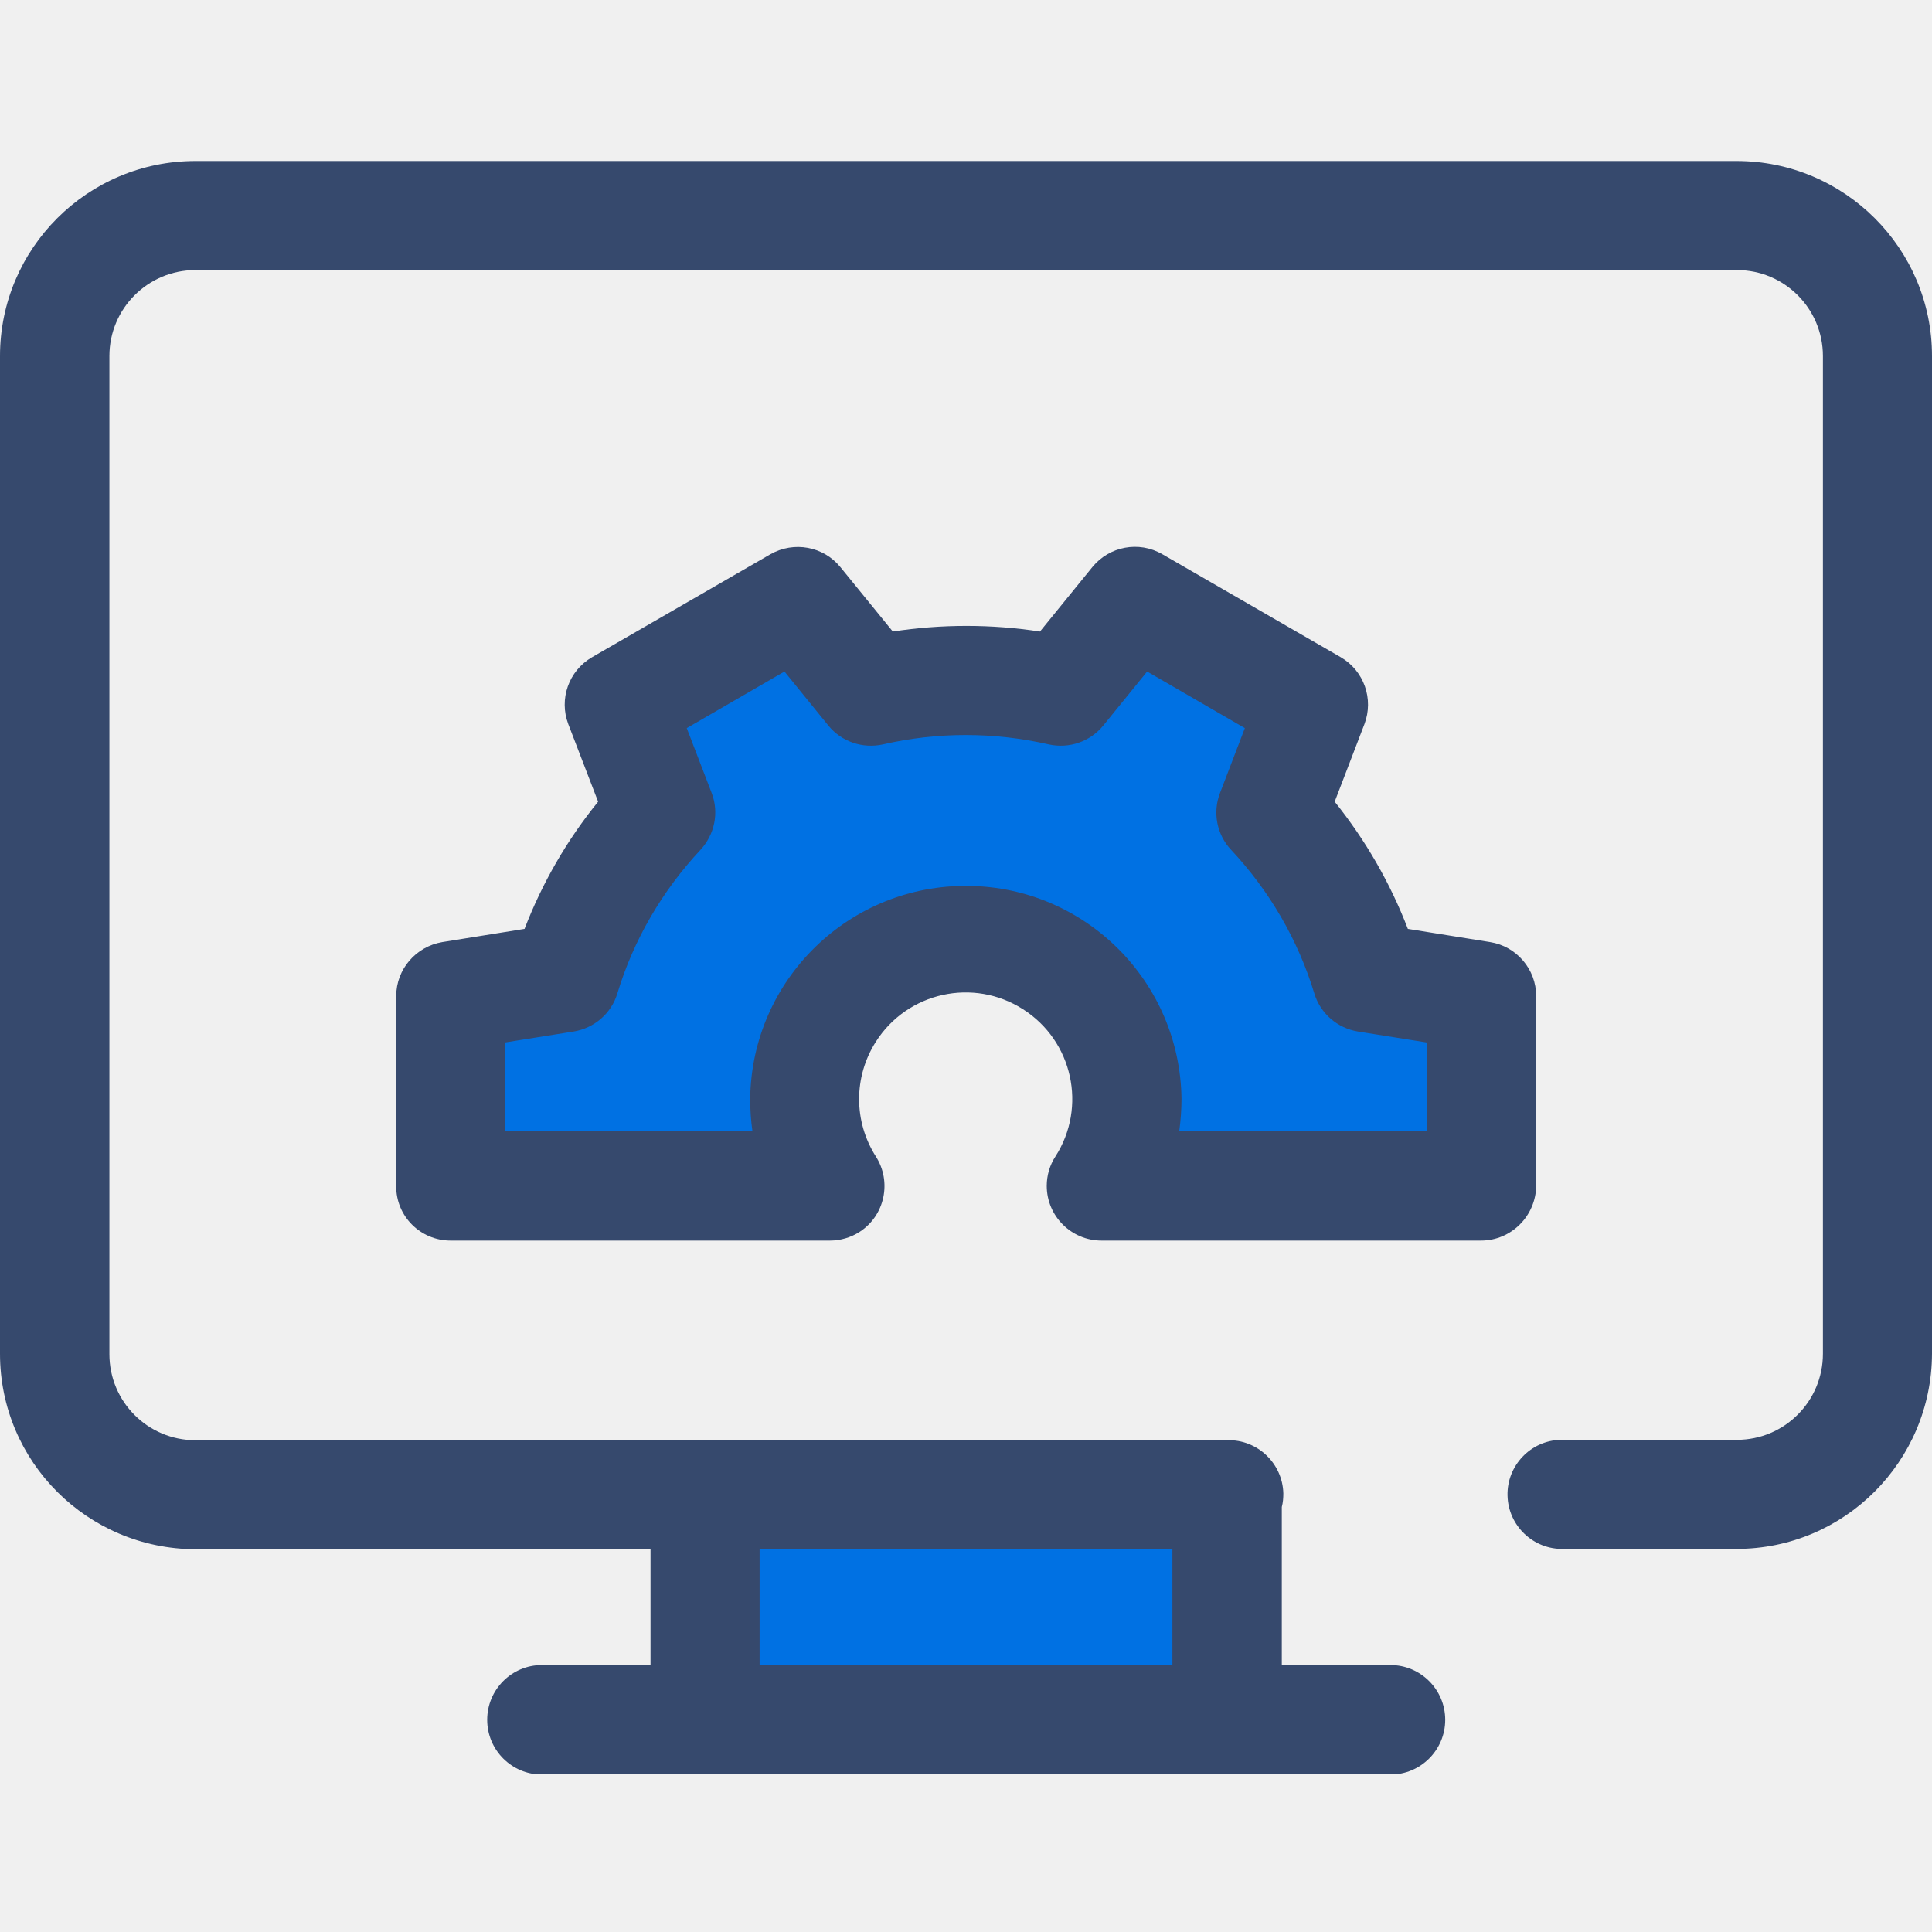
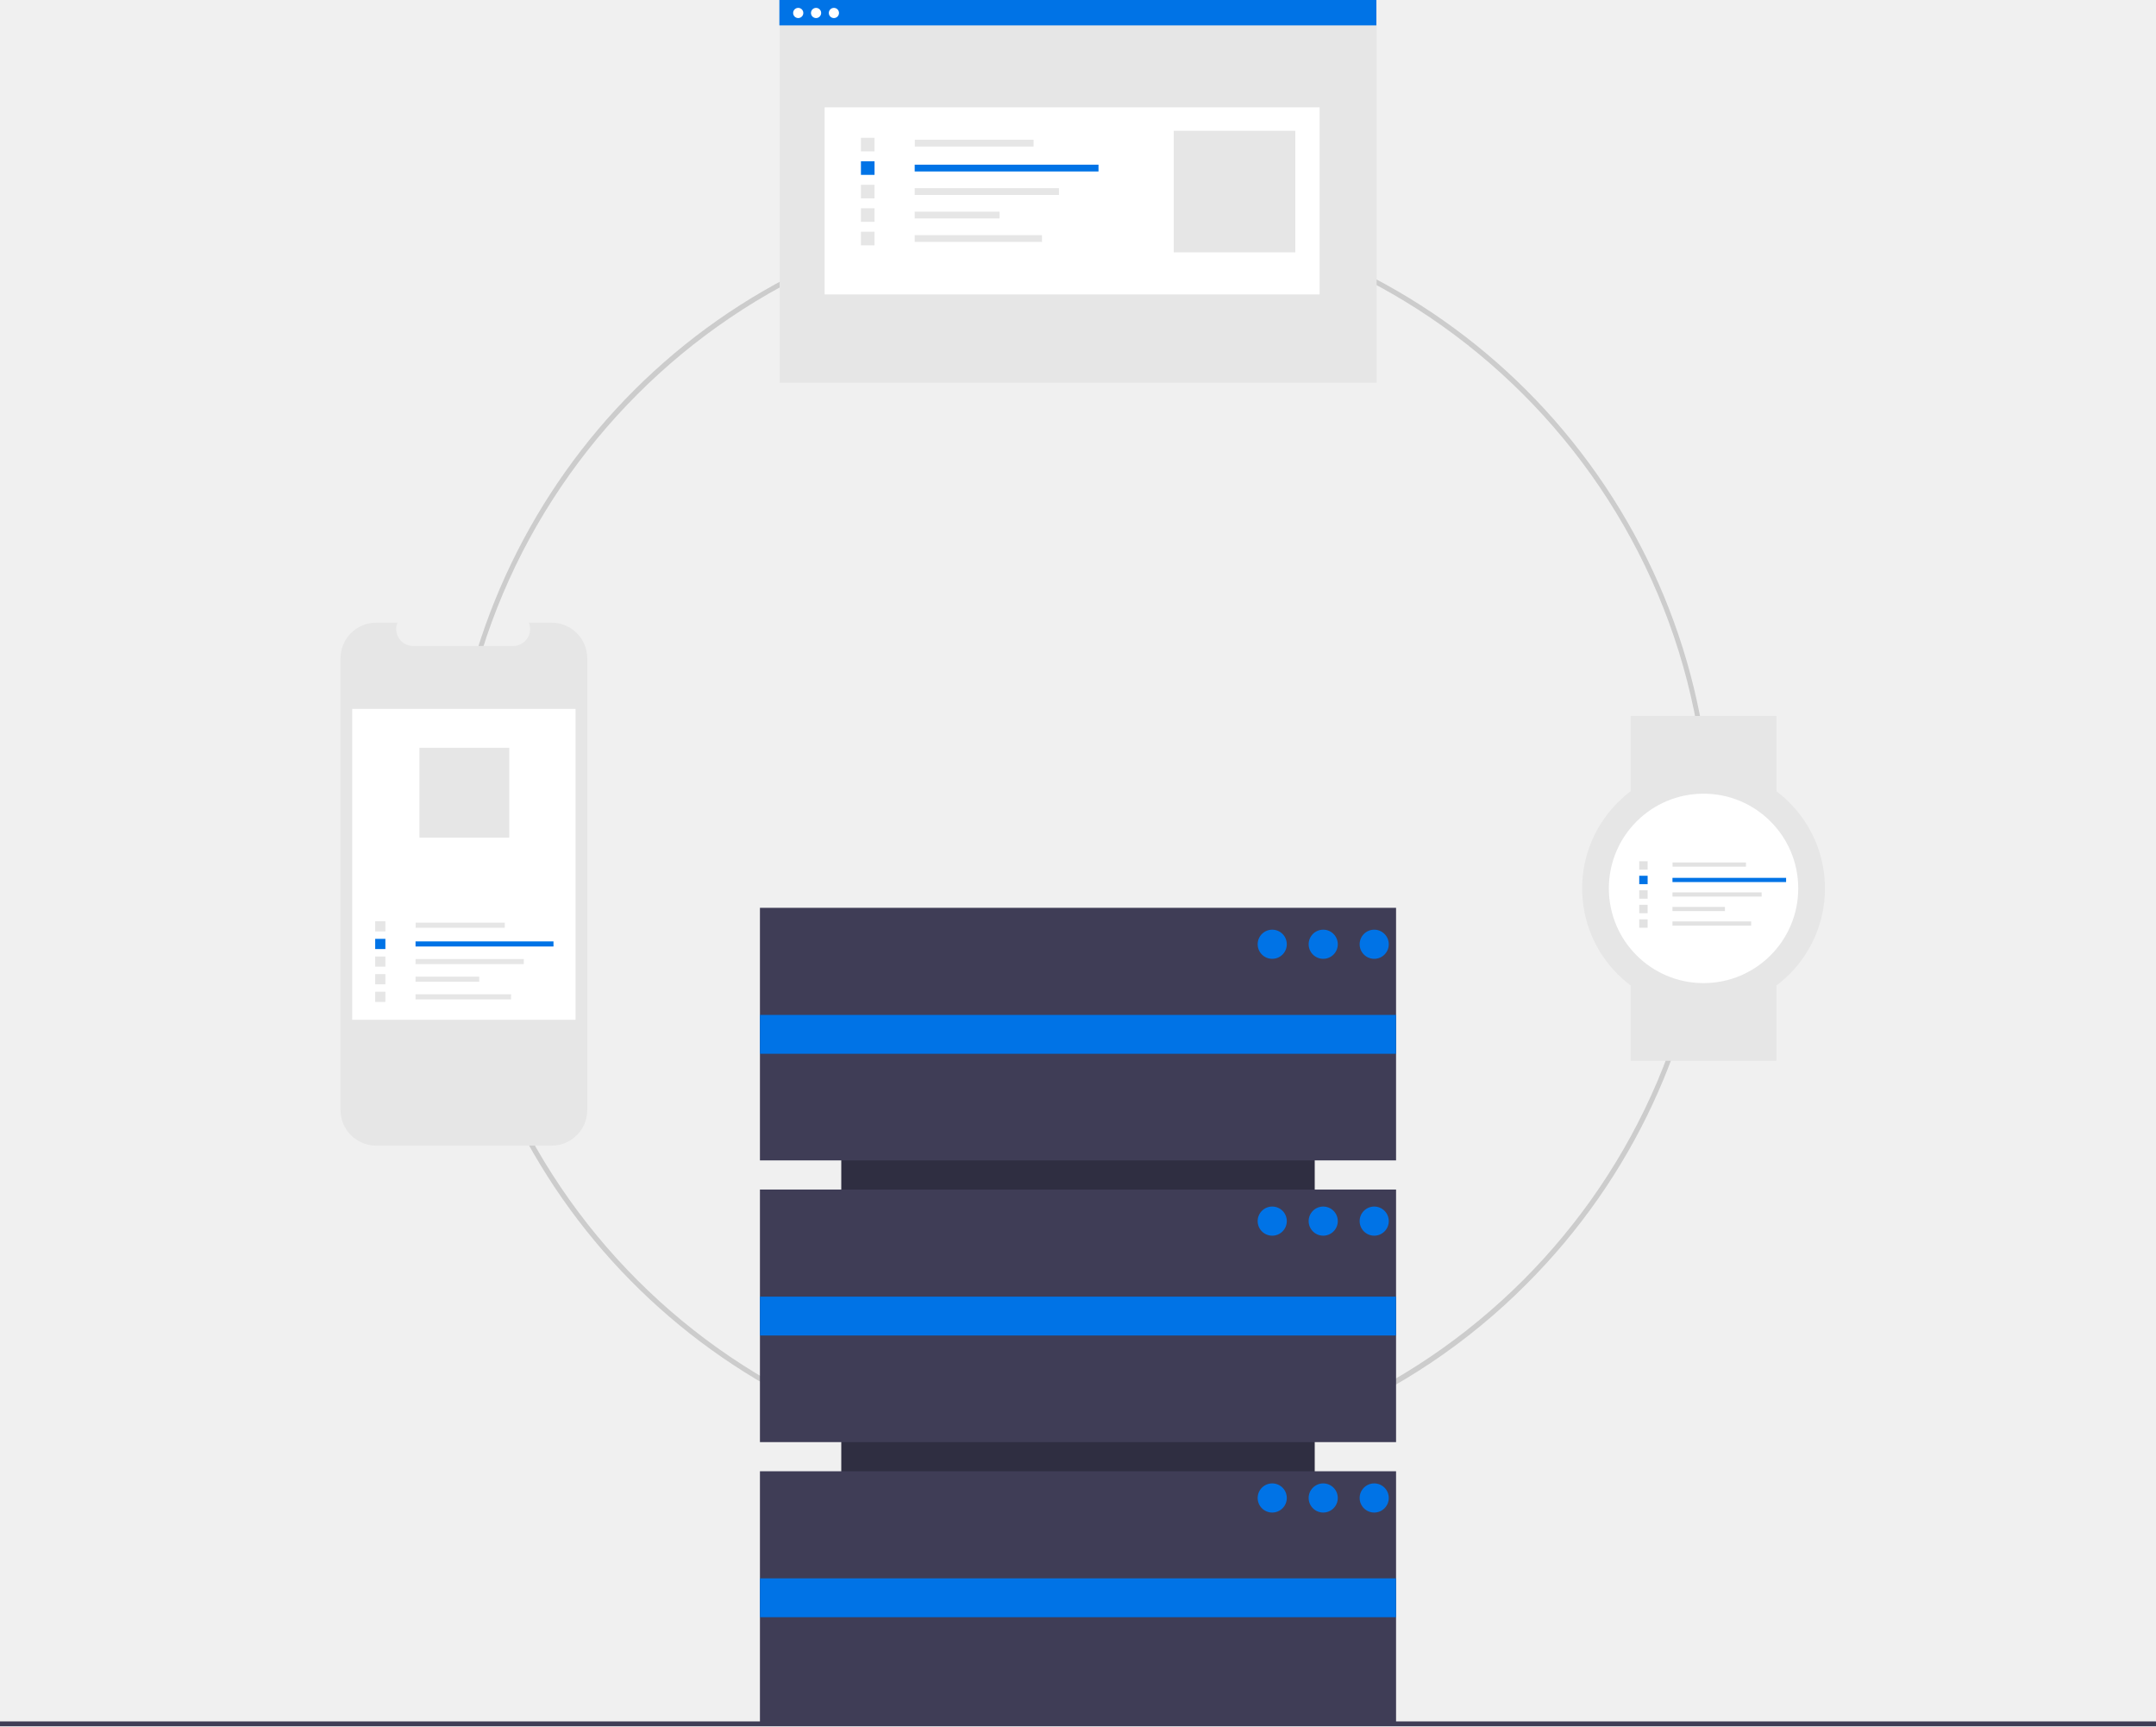
- <svg xmlns="http://www.w3.org/2000/svg" width="24" height="24" viewBox="0 0 24 24" fill="none">
-   <g clip-path="url(#clip0_15_31)">
-     <path d="M8.761 18.566H15.244V21.359H8.761V18.566Z" fill="#0071e3" />
-     <path d="M21.572 2H2.428C1.087 2 0 3.087 0 4.423V16.817C0 18.158 1.087 19.241 2.428 19.245H8.081V20.684H6.731C6.356 20.684 6.052 20.989 6.052 21.364C6.052 21.739 6.356 22.044 6.731 22.044H17.273C17.648 22.044 17.953 21.739 17.953 21.364C17.953 20.989 17.648 20.684 17.273 20.684H15.923V18.72C15.938 18.664 15.942 18.608 15.942 18.552C15.933 18.177 15.619 17.881 15.248 17.891H2.428C1.837 17.891 1.359 17.413 1.359 16.822V4.423C1.359 3.833 1.837 3.355 2.428 3.355H21.577C22.167 3.355 22.645 3.833 22.645 4.423V16.817C22.645 17.408 22.167 17.886 21.577 17.886H19.387C19.012 17.895 18.717 18.209 18.727 18.58C18.736 18.955 19.05 19.25 19.42 19.241H21.572C22.913 19.241 23.995 18.153 24 16.817V4.423C24 3.087 22.913 2 21.572 2ZM14.564 19.245V20.684H9.436V19.245H14.564V19.245Z" fill="#36496D" />
-     <path d="M10.317 14.731C9.722 13.803 9.994 12.561 10.922 11.966C11.85 11.37 13.092 11.642 13.688 12.57C14.109 13.227 14.109 14.07 13.688 14.731H18.403V12.373L16.978 12.144C16.748 11.38 16.341 10.677 15.792 10.095L16.308 8.75L14.091 7.47L13.181 8.586C12.403 8.403 11.592 8.403 10.814 8.586L9.905 7.47L7.692 8.75L8.208 10.095C7.659 10.677 7.256 11.38 7.022 12.144L5.602 12.373V14.731H10.317V14.731Z" fill="#0071e3" />
-     <path d="M18.398 15.411H13.683C13.308 15.411 13.003 15.106 13.003 14.731C13.003 14.6 13.041 14.473 13.111 14.366C13.505 13.752 13.327 12.931 12.708 12.537C12.094 12.144 11.274 12.322 10.88 12.941C10.603 13.377 10.603 13.93 10.88 14.366C11.081 14.68 10.992 15.101 10.678 15.303C10.57 15.373 10.439 15.411 10.313 15.411H5.597C5.222 15.411 4.917 15.106 4.922 14.731V12.373C4.922 12.041 5.166 11.759 5.494 11.703L6.516 11.539C6.736 10.967 7.045 10.433 7.43 9.959L7.059 8.994C6.942 8.684 7.064 8.333 7.355 8.164L9.572 6.884C9.863 6.72 10.228 6.786 10.439 7.044L11.091 7.845C11.695 7.752 12.314 7.752 12.919 7.845L13.57 7.044C13.781 6.786 14.147 6.716 14.438 6.884L16.655 8.164C16.945 8.333 17.067 8.684 16.95 8.994L16.58 9.959C16.964 10.438 17.269 10.967 17.489 11.539L18.511 11.703C18.839 11.755 19.083 12.041 19.083 12.373V14.731C19.078 15.106 18.773 15.411 18.398 15.411V15.411ZM14.649 14.052H17.724V12.95L16.87 12.814C16.613 12.772 16.402 12.589 16.327 12.341C16.125 11.675 15.769 11.066 15.295 10.559C15.117 10.372 15.061 10.095 15.155 9.852L15.464 9.045L14.25 8.342L13.706 9.012C13.542 9.214 13.28 9.303 13.027 9.247C12.347 9.092 11.644 9.092 10.969 9.247C10.716 9.303 10.453 9.214 10.289 9.012L9.745 8.342L8.531 9.045L8.841 9.852C8.934 10.095 8.878 10.367 8.7 10.559C8.227 11.066 7.87 11.675 7.669 12.341C7.594 12.589 7.383 12.772 7.125 12.814L6.272 12.95V14.052H9.347C9.328 13.92 9.319 13.784 9.319 13.648C9.338 12.167 10.552 10.986 12.033 11.005C13.486 11.023 14.658 12.195 14.677 13.648C14.677 13.784 14.667 13.92 14.649 14.052Z" fill="#36496D" />
-   </g>
-   <defs>
-     <clipPath id="clip0_15_31">
-       <rect width="24" height="20.039" fill="white" transform="translate(0 2)" />
-     </clipPath>
-   </defs>
+ <svg xmlns="http://www.w3.org/2000/svg" data-name="Layer 1" width="888" height="710.807" viewBox="0 0 888 710.807">
+   <path d="M600.936,699.404a260.064,260.064,0,1,1,183.894-76.171A258.365,258.365,0,0,1,600.936,699.404Zm0-518.129c-142.297,0-258.064,115.768-258.064,258.065s115.768,258.064,258.064,258.064S859,581.637,859,439.34,743.232,181.275,600.936,181.275Z" transform="translate(-156 -94.59648)" fill="#ccc" />
+   <rect x="469" y="509.904" width="262" height="195" transform="translate(1051.404 -87.19257) rotate(90)" fill="#2f2e41" />
+   <rect x="313" y="373.807" width="262" height="104" fill="#3f3d56" />
+   <rect x="313" y="489.807" width="262" height="104" fill="#3f3d56" />
+   <rect x="313" y="605.807" width="262" height="104" fill="#3f3d56" />
+   <rect x="313" y="417.904" width="262" height="16" fill="#0073e6" />
+   <rect x="313" y="533.904" width="262" height="16" fill="#0073e6" />
+   <rect x="313" y="649.904" width="262" height="16" fill="#0073e6" />
+   <circle cx="524" cy="388.807" r="6" fill="#0073e6" />
+   <circle cx="545" cy="388.807" r="6" fill="#0073e6" />
+   <circle cx="566" cy="388.807" r="6" fill="#0073e6" />
+   <circle cx="524" cy="502.807" r="6" fill="#0073e6" />
+   <circle cx="545" cy="502.807" r="6" fill="#0073e6" />
+   <circle cx="566" cy="502.807" r="6" fill="#0073e6" />
+   <circle cx="524" cy="616.807" r="6" fill="#0073e6" />
+   <circle cx="545" cy="616.807" r="6" fill="#0073e6" />
+   <circle cx="566" cy="616.807" r="6" fill="#0073e6" />
+   <rect y="708.807" width="888" height="2" fill="#3f3d56" />
+   <path d="M397.879,365.661v185.992a14.675,14.675,0,0,1-14.672,14.672H310.928a14.677,14.677,0,0,1-14.678-14.672V365.661a14.677,14.677,0,0,1,14.678-14.672h8.768a6.978,6.978,0,0,0,6.455,9.606h41.208a6.978,6.978,0,0,0,6.455-9.606h9.392A14.675,14.675,0,0,1,397.879,365.661Z" transform="translate(-156 -94.59648)" fill="#e6e6e6" />
+   <rect x="145.064" y="291.91" width="92" height="128" fill="#fff" />
+   <rect x="171.186" y="379.927" width="36.72" height="2.098" fill="#e6e6e6" />
+   <rect x="171.149" y="387.632" width="56.817" height="2.098" fill="#0073e6" />
+   <rect x="171.149" y="394.89" width="44.588" height="2.098" fill="#e6e6e6" />
+   <rect x="171.149" y="402.149" width="26.228" height="2.098" fill="#e6e6e6" />
+   <rect x="171.149" y="409.407" width="39.343" height="2.098" fill="#e6e6e6" />
+   <rect x="154.533" y="379.324" width="4.197" height="4.197" fill="#e6e6e6" />
+   <rect x="154.533" y="386.582" width="4.197" height="4.197" fill="#0073e6" />
+   <rect x="154.533" y="393.841" width="4.197" height="4.197" fill="#e6e6e6" />
+   <rect x="154.533" y="401.1" width="4.197" height="4.197" fill="#e6e6e6" />
+   <rect x="154.533" y="408.358" width="4.197" height="4.197" fill="#e6e6e6" />
+   <rect x="172.751" y="307.91" width="36.998" height="36.998" fill="#e6e6e6" />
+   <rect x="321.111" y="0.139" width="245.884" height="157.475" fill="#e6e6e6" />
+   <rect x="339.647" y="44.195" width="203.861" height="77.035" fill="#fff" />
+   <rect x="376.789" y="57.542" width="48.927" height="2.796" fill="#e6e6e6" />
+   <rect x="376.74" y="67.807" width="75.705" height="2.796" fill="#0073e6" />
+   <rect x="376.74" y="77.479" width="59.411" height="2.796" fill="#e6e6e6" />
+   <rect x="376.74" y="87.151" width="34.948" height="2.796" fill="#e6e6e6" />
+   <rect x="376.74" y="96.822" width="52.422" height="2.796" fill="#e6e6e6" />
+   <rect x="354.601" y="56.738" width="5.592" height="5.592" fill="#e6e6e6" />
+   <rect x="354.601" y="66.409" width="5.592" height="5.592" fill="#0073e6" />
+   <rect x="354.601" y="76.081" width="5.592" height="5.592" fill="#e6e6e6" />
+   <rect x="354.601" y="85.753" width="5.592" height="5.592" fill="#e6e6e6" />
+   <rect x="354.601" y="95.424" width="5.592" height="5.592" fill="#e6e6e6" />
+   <rect x="483.445" y="53.847" width="50.059" height="50.059" fill="#e6e6e6" />
+   <rect x="321.006" width="245.884" height="10.446" fill="#0073e6" />
+   <circle cx="328.768" cy="5.341" r="2.097" fill="#fff" />
+   <circle cx="336.117" cy="5.341" r="2.097" fill="#fff" />
+   <circle cx="343.466" cy="5.341" r="2.097" fill="#fff" />
+   <rect x="671.648" y="294.807" width="60" height="31" fill="#e6e6e6" />
+   <rect x="671.648" y="405.807" width="60" height="31" fill="#e6e6e6" />
+   <circle cx="701.648" cy="365.807" r="50" fill="#e6e6e6" />
+   <circle cx="701.648" cy="365.807" r="39" fill="#fff" />
+   <rect x="688.877" y="355.122" width="30.247" height="1.728" fill="#e2e2e2" />
+   <rect x="688.846" y="361.468" width="46.802" height="1.728" fill="#0073e6" />
+   <rect x="688.846" y="367.447" width="36.728" height="1.728" fill="#e2e2e2" />
+   <rect x="688.846" y="373.426" width="21.605" height="1.728" fill="#e2e2e2" />
+   <rect x="688.846" y="379.405" width="32.407" height="1.728" fill="#e2e2e2" />
+   <rect x="675.16" y="354.625" width="3.457" height="3.457" fill="#e2e2e2" />
+   <rect x="675.16" y="360.604" width="3.457" height="3.457" fill="#0073e6" />
+   <rect x="675.16" y="366.583" width="3.457" height="3.457" fill="#e2e2e2" />
+   <rect x="675.16" y="372.562" width="3.457" height="3.457" fill="#e2e2e2" />
+   <rect x="675.16" y="378.541" width="3.457" height="3.457" fill="#e2e2e2" />
</svg>
